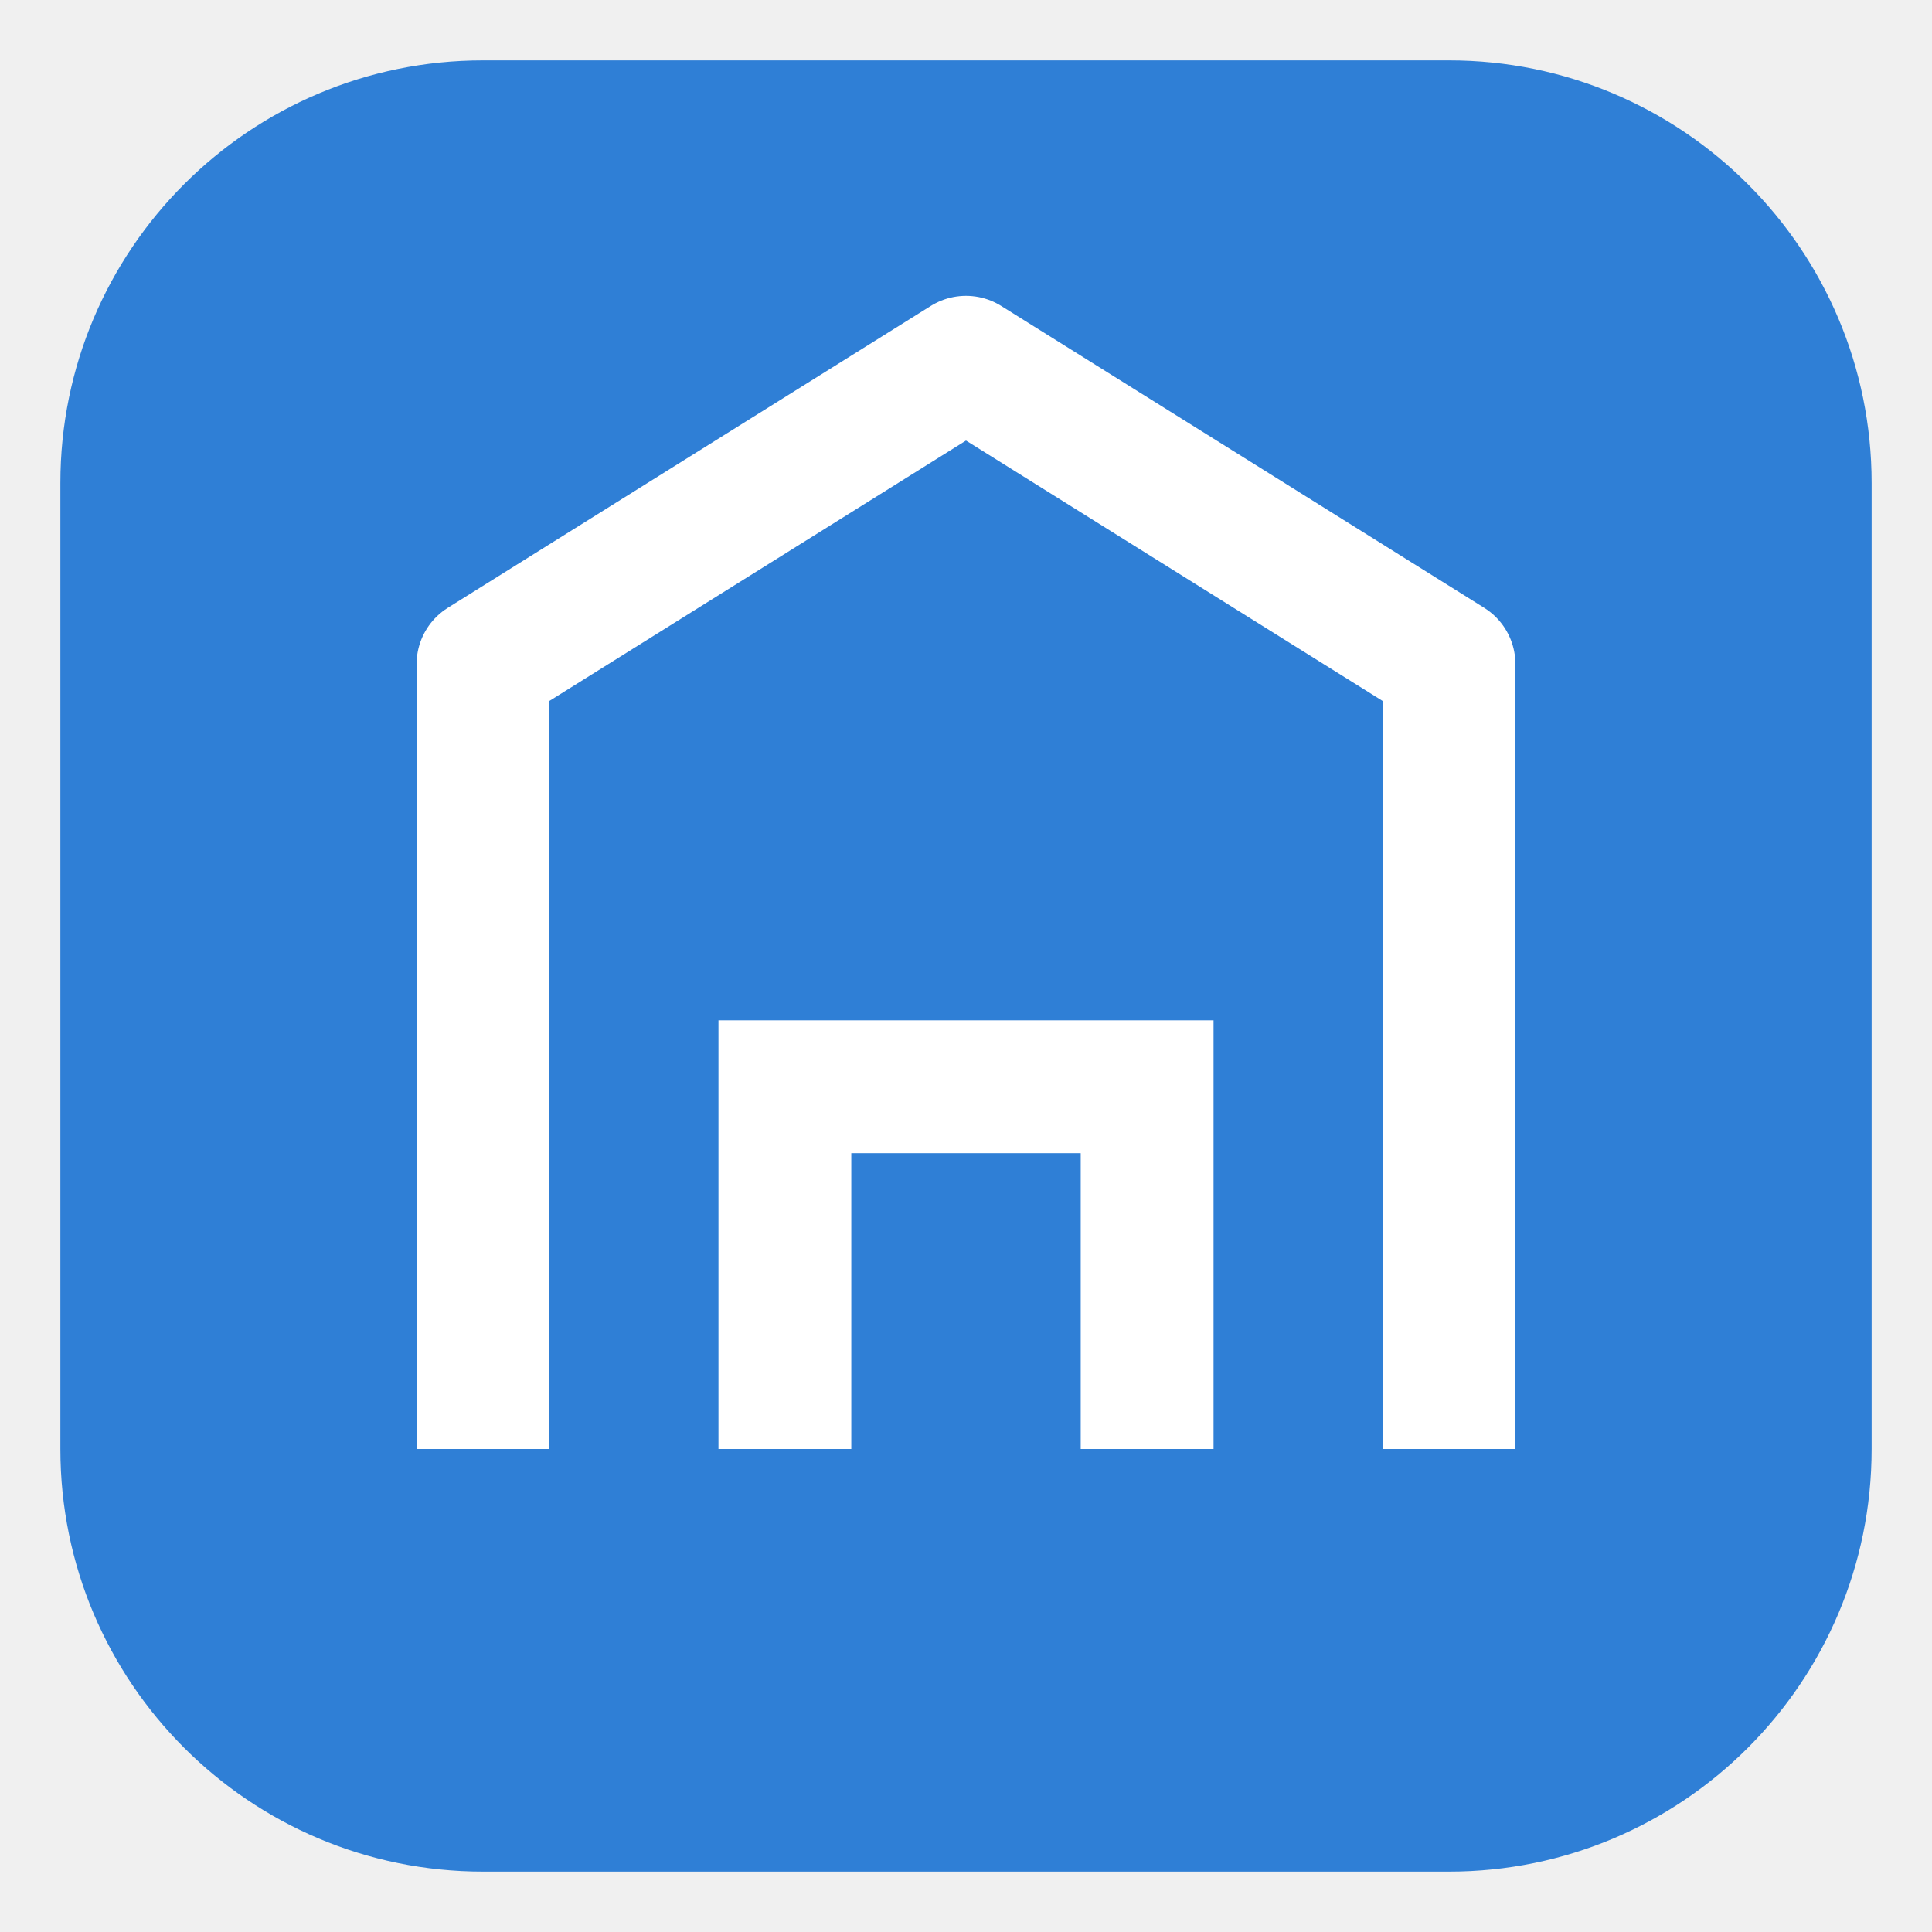
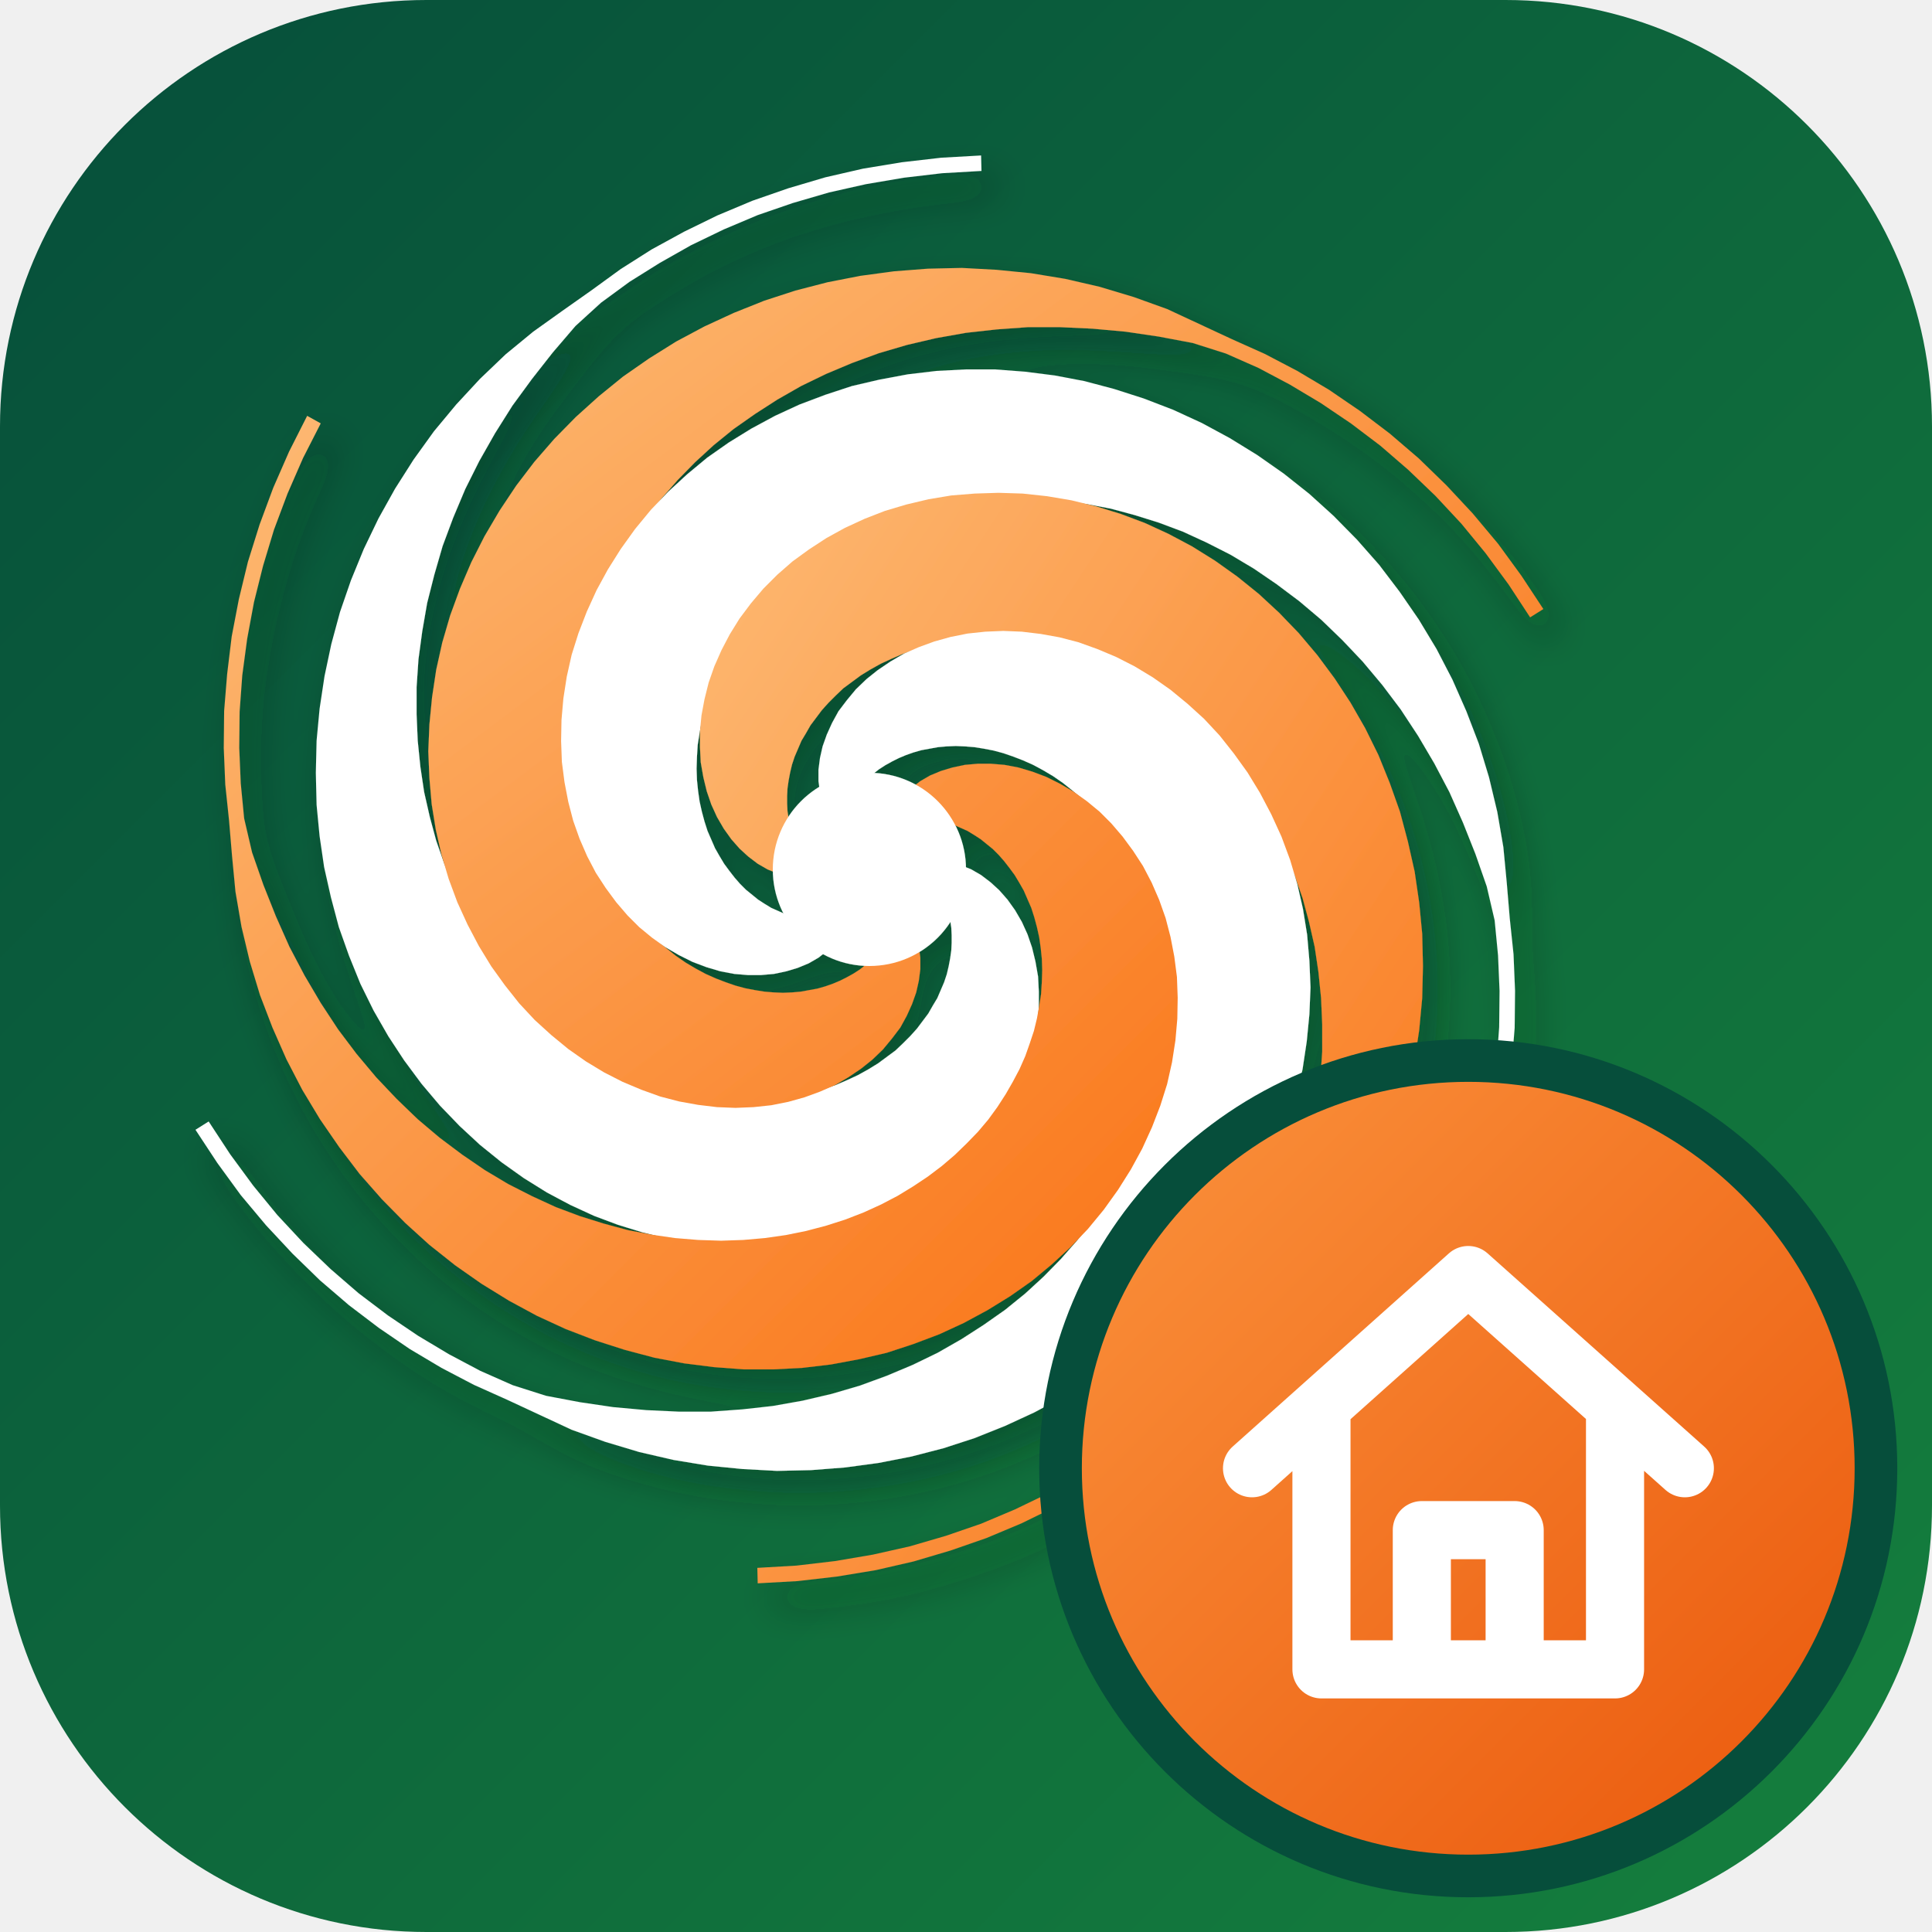
- <svg xmlns="http://www.w3.org/2000/svg" viewBox="0 0 32 32">
-   <rect x="1" y="1" width="30" height="30" rx="7" fill="#2f7fd6" />
-   <path d="M8 24V11l8-5 8 5v13" fill="none" stroke="#fff" stroke-width="2.2" stroke-linejoin="round" />
-   <path d="M13 24v-6h6v6" fill="none" stroke="#fff" stroke-width="2.2" />
+ <svg xmlns="http://www.w3.org/2000/svg" viewBox="0 0 512 512">
+   <defs>
+     <linearGradient id="bg" x1="0" y1="0" x2="1" y2="1">
+       <stop offset="0" stop-color="#064e3b" />
+       <stop offset="1" stop-color="#15803d" />
+     </linearGradient>
+     <linearGradient id="lar" x1="0" y1="0" x2="1" y2="1">
+       <stop offset="0" stop-color="#fdba74" />
+       <stop offset="1" stop-color="#f97316" />
+     </linearGradient>
+     <linearGradient id="selo" x1="0" y1="0" x2="1" y2="1">
+       <stop offset="0" stop-color="#fb923c" />
+       <stop offset="1" stop-color="#ea580c" />
+     </linearGradient>
+     <filter id="sb" x="-10%" y="-10%" width="130%" height="130%">
+       <feDropShadow dx="4" dy="6" stdDeviation="5" flood-color="#022c22" flood-opacity=".35" />
+     </filter>
+   </defs>
+   <rect width="512" height="512" rx="113" fill="url(#bg)" />
+   <g filter="url(#sb)">
+     <path d="M247.4,232.2 L248.4,234.3 L249.3,236.2 L250.2,238.1 L250.8,240.0 L251.4,241.9 L251.8,243.9 L252.1,245.8 L252.2,247.8 L252.2,249.9 L252.1,251.9 L251.8,254.0 L251.4,256.1 L250.9,258.2 L250.2,260.3 L249.3,262.4 L248.4,264.5 L247.2,266.5 L246.0,268.6 L244.5,270.6 L243.0,272.6 L241.2,274.6 L239.3,276.5 L237.3,278.4 L235.0,280.1 L232.7,281.8 L230.1,283.4 L227.4,284.9 L224.6,286.2 L221.6,287.5 L218.4,288.6 L215.1,289.5 L211.7,290.3 L208.2,290.9 L204.5,291.3 L200.7,291.5 L196.8,291.5 L192.8,291.2 L188.7,290.8 L184.6,290.1 L180.4,289.1 L176.2,287.8 L171.9,286.3 L167.7,284.6 L163.4,282.5 L159.2,280.1 L155.0,277.5 L150.9,274.5 L146.9,271.3 L142.9,267.7 L139.1,263.9 L135.5,259.7 L132.0,255.3 L128.6,250.5 L125.5,245.5 L122.7,240.2 L120.0,234.6 L117.7,228.8 L115.6,222.8 L113.9,216.5 L112.4,209.9 L111.4,203.2 L110.7,196.3 L110.4,189.3 L110.4,182.1 L110.9,174.7 L111.9,167.3 L113.2,159.8 L115.1,152.3 L117.3,144.7 L120.1,137.2 L123.3,129.6 L127.0,122.2 L131.2,114.8 L135.8,107.5 L141.0,100.4 L146.5,93.4 L152.5,86.4 L159.3,80.2 L166.8,74.7 L174.8,69.7 L183.1,65.0 L191.8,60.8 L200.8,57.0 L210.1,53.8 L219.7,51.0 L229.5,48.8 L239.5,47.1 L249.7,45.9 L260.1,45.3 L260.0,41.2 L249.4,41.8 L239.0,43.0 L228.7,44.7 L218.7,47.0 L208.9,49.9 L199.4,53.2 L190.1,57.1 L181.3,61.4 L172.7,66.1 L164.5,71.3 L156.8,76.9 L149.0,82.4 L141.3,87.9 L134.0,93.9 L127.2,100.4 L120.9,107.2 L115.0,114.3 L109.6,121.8 L104.7,129.5 L100.3,137.4 L96.4,145.5 L93.0,153.8 L90.1,162.2 L87.8,170.7 L86.0,179.2 L84.7,187.8 L83.9,196.3 L83.7,204.8 L83.9,213.3 L84.7,221.6 L85.9,229.8 L87.7,237.8 L89.8,245.7 L92.5,253.3 L95.5,260.7 L99.0,267.8 L102.9,274.6 L107.1,281.0 L111.7,287.2 L116.6,293.0 L121.8,298.4 L127.2,303.4 L132.9,308.0 L138.8,312.2 L144.9,316.0 L151.1,319.3 L157.4,322.2 L163.8,324.6 L170.3,326.6 L176.8,328.2 L183.3,329.3 L189.8,330.0 L196.2,330.2 L202.5,330.0 L208.7,329.5 L214.7,328.5 L220.6,327.1 L226.3,325.4 L231.7,323.3 L236.9,320.9 L241.8,318.2 L246.4,315.2 L250.8,312.0 L254.8,308.5 L258.5,304.8 L261.8,300.9 L264.8,296.9 L267.4,292.7 L269.6,288.5 L271.5,284.2 L273.0,279.9 L274.1,275.5 L274.9,271.2 L275.3,267.0 L275.3,262.8 L275.1,258.8 L274.4,254.8 L273.5,251.1 L272.3,247.6 L270.8,244.3 L269.0,241.2 L267.0,238.4 L264.8,235.9 L262.5,233.8 L260.0,231.9 L257.4,230.4 L254.7,229.3 L252.0,228.6 L249.2,228.6Z" fill="#ffffff" />
+     <path d="M237.3,246.0 L236.0,248.0 L234.8,249.7 L233.6,251.4 L232.3,252.9 L230.9,254.3 L229.4,255.7 L227.9,256.9 L226.2,258.0 L224.4,259.0 L222.6,259.9 L220.7,260.7 L218.7,261.4 L216.6,262.0 L214.4,262.4 L212.2,262.8 L209.9,263.0 L207.5,263.1 L205.1,263.0 L202.6,262.8 L200.1,262.4 L197.5,261.9 L194.9,261.2 L192.3,260.3 L189.7,259.3 L187.0,258.1 L184.4,256.7 L181.7,255.1 L179.1,253.3 L176.6,251.3 L174.0,249.1 L171.6,246.7 L169.2,244.2 L166.9,241.4 L164.7,238.4 L162.6,235.2 L160.7,231.8 L158.9,228.3 L157.3,224.5 L155.8,220.6 L154.6,216.5 L153.5,212.2 L152.7,207.7 L152.1,203.2 L151.8,198.4 L151.7,193.6 L151.9,188.7 L152.4,183.6 L153.2,178.5 L154.3,173.3 L155.8,168.1 L157.5,162.8 L159.6,157.6 L162.1,152.3 L164.9,147.1 L168.0,142.0 L171.5,136.9 L175.4,132.0 L179.6,127.2 L184.2,122.5 L189.1,118.0 L194.4,113.7 L200.1,109.7 L206.0,105.9 L212.3,102.3 L218.9,99.1 L225.8,96.2 L232.9,93.6 L240.4,91.4 L248.1,89.6 L256.0,88.2 L264.1,87.3 L272.4,86.7 L280.9,86.7 L289.5,87.1 L298.3,87.9 L307.1,89.2 L316.1,90.9 L324.9,93.7 L333.5,97.5 L341.8,101.9 L350.0,106.8 L358.0,112.2 L365.8,118.1 L373.2,124.5 L380.4,131.4 L387.3,138.8 L393.7,146.6 L399.8,154.9 L405.5,163.6 L409.0,161.4 L403.2,152.6 L397.0,144.1 L390.3,136.1 L383.3,128.6 L376.0,121.5 L368.3,114.9 L360.4,108.9 L352.2,103.3 L343.8,98.3 L335.2,93.8 L326.5,89.9 L317.9,85.9 L309.3,81.9 L300.4,78.7 L291.4,76.0 L282.3,73.9 L273.2,72.4 L264.1,71.5 L254.9,71.0 L245.9,71.2 L236.9,71.9 L228.0,73.1 L219.3,74.8 L210.8,77.0 L202.5,79.7 L194.5,82.9 L186.7,86.5 L179.2,90.5 L172.0,95.0 L165.1,99.8 L158.7,105.0 L152.6,110.5 L146.9,116.3 L141.6,122.4 L136.8,128.7 L132.4,135.3 L128.4,142.1 L124.9,149.0 L121.9,156.0 L119.3,163.1 L117.2,170.3 L115.6,177.5 L114.5,184.8 L113.8,192.0 L113.5,199.1 L113.8,206.2 L114.4,213.1 L115.5,219.9 L117.0,226.5 L118.9,232.9 L121.2,239.1 L123.9,245.0 L126.9,250.7 L130.2,256.1 L133.8,261.1 L137.6,265.9 L141.7,270.3 L146.1,274.3 L150.6,278.0 L155.3,281.3 L160.1,284.2 L165.0,286.7 L170.0,288.8 L175.0,290.6 L180.0,291.9 L185.0,292.8 L190.0,293.4 L194.9,293.6 L199.7,293.4 L204.4,292.9 L208.9,292.0 L213.2,290.8 L217.3,289.3 L221.2,287.6 L224.8,285.5 L228.2,283.2 L231.2,280.8 L234.0,278.1 L236.4,275.2 L238.6,272.3 L240.3,269.2 L241.7,266.1 L242.8,263.0 L243.5,259.9 L243.9,256.8 L243.9,253.8 L243.5,250.9 L242.8,248.3 L241.4,245.8Z" fill="url(#lar)" />
+     <path d="M220.3,244.2 L218.0,244.0 L215.9,243.9 L213.8,243.7 L211.9,243.3 L209.9,242.8 L208.0,242.2 L206.2,241.4 L204.4,240.6 L202.6,239.5 L200.9,238.4 L199.3,237.1 L197.7,235.8 L196.1,234.2 L194.7,232.6 L193.3,230.8 L191.9,228.9 L190.7,226.9 L189.5,224.8 L188.5,222.5 L187.5,220.2 L186.7,217.7 L186.0,215.1 L185.4,212.4 L185.0,209.6 L184.7,206.7 L184.6,203.7 L184.7,200.6 L184.9,197.4 L185.4,194.2 L186.0,190.9 L186.8,187.6 L187.9,184.3 L189.1,180.9 L190.6,177.5 L192.4,174.1 L194.3,170.8 L196.5,167.4 L198.9,164.1 L201.6,160.9 L204.6,157.8 L207.8,154.7 L211.2,151.8 L214.9,149.0 L218.8,146.4 L222.9,143.9 L227.3,141.6 L231.9,139.5 L236.8,137.6 L241.8,136.0 L247.1,134.6 L252.5,133.5 L258.1,132.7 L263.8,132.2 L269.7,132.0 L275.8,132.2 L281.9,132.7 L288.1,133.6 L294.4,134.8 L300.7,136.5 L307.1,138.5 L313.5,140.9 L319.8,143.8 L326.1,147.0 L332.3,150.7 L338.3,154.8 L344.3,159.3 L350.1,164.2 L355.7,169.6 L361.1,175.3 L366.3,181.5 L371.2,188.0 L375.8,195.0 L380.1,202.3 L384.1,209.9 L387.7,218.0 L391.0,226.3 L394.0,234.9 L396.1,243.9 L397.0,253.2 L397.4,262.6 L397.3,272.2 L396.6,281.8 L395.3,291.5 L393.5,301.2 L391.1,310.8 L388.2,320.4 L384.6,330.0 L380.5,339.4 L375.8,348.6 L379.4,350.6 L384.2,341.1 L388.4,331.5 L392.0,321.8 L395.1,311.9 L397.5,302.0 L399.4,292.1 L400.6,282.2 L401.4,272.4 L401.5,262.6 L401.1,252.9 L400.1,243.4 L399.3,233.9 L398.4,224.5 L396.8,215.2 L394.6,206.0 L391.9,197.1 L388.6,188.5 L384.9,180.1 L380.7,172.0 L376.0,164.2 L370.9,156.8 L365.5,149.7 L359.6,143.0 L353.4,136.7 L347.0,130.9 L340.2,125.5 L333.2,120.6 L325.9,116.1 L318.5,112.1 L310.9,108.6 L303.1,105.6 L295.3,103.1 L287.4,101.0 L279.5,99.5 L271.6,98.5 L263.7,97.9 L255.9,97.9 L248.2,98.3 L240.6,99.2 L233.1,100.6 L225.8,102.3 L218.8,104.6 L211.9,107.2 L205.4,110.2 L199.1,113.6 L193.1,117.3 L187.4,121.3 L182.1,125.7 L177.1,130.3 L172.5,135.1 L168.3,140.2 L164.5,145.5 L161.1,150.9 L158.1,156.4 L155.5,162.1 L153.3,167.8 L151.5,173.5 L150.2,179.3 L149.3,185.1 L148.8,190.8 L148.7,196.4 L148.9,201.9 L149.6,207.3 L150.6,212.5 L151.9,217.5 L153.6,222.3 L155.6,226.9 L157.9,231.3 L160.5,235.3 L163.3,239.1 L166.3,242.6 L169.4,245.7 L172.8,248.5 L176.3,251.0 L179.9,253.1 L183.5,254.9 L187.2,256.3 L190.9,257.4 L194.6,258.1 L198.2,258.4 L201.7,258.4 L205.1,258.1 L208.4,257.4 L211.4,256.5 L214.3,255.3 L216.9,253.8 L219.2,252.0 L221.1,250.0 L222.6,247.6Z" fill="#ffffff" />
+     <path d="M213.4,228.6 L212.4,226.5 L211.5,224.6 L210.6,222.7 L210.0,220.8 L209.4,218.9 L209.0,216.9 L208.7,215.0 L208.6,213.0 L208.6,210.9 L208.7,208.9 L209.0,206.8 L209.4,204.7 L209.9,202.6 L210.6,200.5 L211.5,198.4 L212.4,196.3 L213.6,194.3 L214.8,192.2 L216.3,190.2 L217.8,188.2 L219.6,186.2 L221.5,184.3 L223.5,182.4 L225.8,180.7 L228.1,179.0 L230.7,177.4 L233.4,175.9 L236.2,174.6 L239.2,173.3 L242.4,172.2 L245.7,171.3 L249.1,170.5 L252.6,169.9 L256.3,169.5 L260.1,169.3 L264.0,169.3 L268.0,169.6 L272.1,170.0 L276.2,170.7 L280.4,171.7 L284.6,173.0 L288.9,174.5 L293.1,176.2 L297.4,178.3 L301.6,180.7 L305.8,183.3 L309.9,186.3 L313.9,189.5 L317.9,193.1 L321.7,196.9 L325.3,201.1 L328.8,205.5 L332.2,210.3 L335.3,215.3 L338.1,220.6 L340.8,226.2 L343.1,232.0 L345.2,238.0 L346.9,244.3 L348.4,250.9 L349.4,257.6 L350.1,264.5 L350.4,271.5 L350.4,278.7 L349.9,286.1 L348.9,293.5 L347.6,301.0 L345.7,308.5 L343.5,316.1 L340.7,323.6 L337.5,331.2 L333.8,338.6 L329.6,346.0 L325.0,353.3 L319.8,360.4 L314.3,367.4 L308.3,374.4 L301.5,380.6 L294.0,386.1 L286.0,391.1 L277.7,395.8 L269.0,400.0 L260.0,403.8 L250.7,407.0 L241.1,409.8 L231.3,412.0 L221.3,413.7 L211.1,414.9 L200.7,415.5 L200.8,419.6 L211.4,419.0 L221.8,417.8 L232.1,416.1 L242.1,413.8 L251.9,410.9 L261.4,407.6 L270.7,403.7 L279.5,399.4 L288.1,394.7 L296.3,389.5 L304.0,383.9 L311.8,378.4 L319.5,372.9 L326.8,366.9 L333.6,360.4 L339.9,353.6 L345.8,346.5 L351.2,339.0 L356.1,331.3 L360.5,323.4 L364.4,315.3 L367.8,307.0 L370.7,298.6 L373.0,290.1 L374.8,281.6 L376.1,273.0 L376.9,264.5 L377.1,256.0 L376.9,247.5 L376.1,239.2 L374.9,231.0 L373.1,223.0 L371.0,215.1 L368.3,207.5 L365.3,200.1 L361.8,193.0 L357.9,186.2 L353.7,179.8 L349.1,173.6 L344.2,167.8 L339.0,162.4 L333.6,157.4 L327.9,152.8 L322.0,148.6 L315.9,144.8 L309.7,141.5 L303.4,138.6 L297.0,136.2 L290.5,134.2 L284.0,132.6 L277.5,131.5 L271.0,130.8 L264.6,130.6 L258.3,130.8 L252.1,131.3 L246.1,132.3 L240.2,133.7 L234.5,135.4 L229.1,137.5 L223.9,139.9 L219.0,142.6 L214.4,145.6 L210.0,148.8 L206.0,152.3 L202.3,156.0 L199.0,159.9 L196.0,163.9 L193.4,168.1 L191.2,172.3 L189.3,176.6 L187.8,180.9 L186.7,185.3 L185.9,189.6 L185.5,193.8 L185.5,198.0 L185.7,202.0 L186.4,206.0 L187.3,209.7 L188.5,213.2 L190.0,216.5 L191.8,219.6 L193.8,222.4 L196.0,224.9 L198.3,227.0 L200.8,228.9 L203.4,230.4 L206.1,231.5 L208.8,232.2 L211.6,232.2Z" fill="url(#lar)" />
+     <path d="M223.5,214.8 L224.8,212.8 L226.0,211.1 L227.2,209.4 L228.5,207.9 L229.9,206.5 L231.4,205.1 L232.9,203.9 L234.6,202.8 L236.4,201.8 L238.2,200.9 L240.1,200.1 L242.1,199.4 L244.2,198.8 L246.4,198.4 L248.6,198.0 L250.9,197.8 L253.3,197.7 L255.7,197.8 L258.2,198.0 L260.7,198.4 L263.3,198.9 L265.9,199.6 L268.5,200.5 L271.1,201.5 L273.8,202.7 L276.4,204.1 L279.1,205.7 L281.7,207.5 L284.2,209.5 L286.8,211.7 L289.2,214.1 L291.6,216.6 L293.9,219.4 L296.1,222.4 L298.2,225.6 L300.1,229.0 L301.9,232.5 L303.5,236.3 L305.0,240.2 L306.2,244.3 L307.3,248.6 L308.1,253.1 L308.7,257.6 L309.0,262.4 L309.1,267.2 L308.9,272.1 L308.4,277.2 L307.6,282.3 L306.5,287.5 L305.0,292.7 L303.3,298.0 L301.2,303.2 L298.7,308.5 L295.9,313.7 L292.8,318.8 L289.3,323.9 L285.4,328.8 L281.2,333.6 L276.6,338.3 L271.7,342.8 L266.4,347.1 L260.7,351.1 L254.8,354.9 L248.5,358.5 L241.9,361.7 L235.0,364.6 L227.9,367.2 L220.4,369.4 L212.7,371.2 L204.8,372.6 L196.7,373.5 L188.4,374.1 L179.9,374.1 L171.3,373.7 L162.5,372.9 L153.7,371.6 L144.7,369.9 L135.9,367.1 L127.3,363.3 L119.0,358.9 L110.8,354.0 L102.8,348.6 L95.0,342.7 L87.6,336.3 L80.4,329.4 L73.5,322.0 L67.1,314.2 L61.0,305.9 L55.3,297.2 L51.8,299.4 L57.6,308.2 L63.8,316.7 L70.5,324.7 L77.5,332.2 L84.8,339.3 L92.5,345.9 L100.4,351.9 L108.6,357.5 L117.0,362.5 L125.6,367.0 L134.3,370.9 L142.9,374.9 L151.5,378.9 L160.4,382.1 L169.4,384.8 L178.5,386.9 L187.6,388.4 L196.7,389.3 L205.9,389.8 L214.9,389.6 L223.9,388.9 L232.8,387.7 L241.5,386.0 L250.0,383.8 L258.3,381.1 L266.3,377.9 L274.1,374.3 L281.6,370.3 L288.8,365.8 L295.7,361.0 L302.1,355.8 L308.2,350.3 L313.9,344.5 L319.2,338.4 L324.0,332.1 L328.4,325.5 L332.4,318.7 L335.9,311.8 L338.9,304.8 L341.5,297.7 L343.6,290.5 L345.2,283.3 L346.3,276.0 L347.0,268.8 L347.3,261.7 L347.0,254.6 L346.4,247.7 L345.3,240.9 L343.8,234.3 L341.9,227.9 L339.6,221.7 L336.9,215.8 L333.9,210.1 L330.6,204.7 L327.0,199.7 L323.2,194.9 L319.1,190.5 L314.7,186.5 L310.2,182.8 L305.5,179.5 L300.7,176.6 L295.8,174.1 L290.8,172.0 L285.8,170.2 L280.8,168.9 L275.8,168.0 L270.8,167.4 L265.9,167.2 L261.1,167.4 L256.4,167.9 L251.9,168.8 L247.6,170.0 L243.5,171.5 L239.6,173.2 L236.0,175.3 L232.6,177.6 L229.6,180.0 L226.8,182.7 L224.4,185.6 L222.2,188.5 L220.5,191.6 L219.1,194.7 L218.0,197.8 L217.3,200.9 L216.9,204.0 L216.9,207.0 L217.3,209.9 L218.0,212.5 L219.4,215.0Z" fill="#ffffff" />
+     <path d="M240.5,216.6 L242.8,216.8 L244.9,216.9 L247.0,217.1 L248.9,217.5 L250.9,218.0 L252.8,218.6 L254.6,219.4 L256.4,220.2 L258.2,221.3 L259.9,222.4 L261.5,223.7 L263.1,225.0 L264.7,226.6 L266.1,228.2 L267.5,230.0 L268.9,231.9 L270.1,233.9 L271.3,236.0 L272.3,238.3 L273.3,240.6 L274.1,243.1 L274.8,245.7 L275.4,248.4 L275.8,251.2 L276.1,254.1 L276.2,257.1 L276.1,260.2 L275.9,263.4 L275.4,266.6 L274.8,269.9 L274.0,273.2 L272.9,276.5 L271.7,279.9 L270.2,283.3 L268.4,286.7 L266.5,290.0 L264.3,293.4 L261.9,296.7 L259.2,299.9 L256.2,303.0 L253.0,306.1 L249.6,309.0 L245.9,311.8 L242.0,314.4 L237.9,316.9 L233.5,319.2 L228.9,321.3 L224.0,323.2 L219.0,324.8 L213.7,326.2 L208.3,327.3 L202.7,328.1 L197.0,328.6 L191.1,328.8 L185.0,328.6 L178.9,328.1 L172.7,327.2 L166.4,326.0 L160.1,324.3 L153.7,322.3 L147.3,319.9 L141.0,317.0 L134.7,313.8 L128.5,310.1 L122.5,306.0 L116.5,301.5 L110.7,296.6 L105.1,291.2 L99.7,285.5 L94.5,279.3 L89.6,272.8 L85.0,265.8 L80.7,258.5 L76.7,250.9 L73.1,242.8 L69.8,234.5 L66.8,225.9 L64.7,216.9 L63.8,207.6 L63.4,198.2 L63.5,188.6 L64.2,179.0 L65.5,169.3 L67.3,159.6 L69.7,150.0 L72.6,140.4 L76.2,130.8 L80.3,121.4 L85.0,112.2 L81.4,110.2 L76.6,119.7 L72.4,129.3 L68.8,139.0 L65.7,148.9 L63.3,158.8 L61.4,168.7 L60.2,178.6 L59.4,188.4 L59.3,198.2 L59.7,207.9 L60.7,217.4 L61.5,226.9 L62.4,236.3 L64.0,245.6 L66.2,254.8 L68.9,263.7 L72.2,272.3 L75.9,280.7 L80.1,288.8 L84.8,296.6 L89.9,304.0 L95.3,311.1 L101.2,317.8 L107.4,324.1 L113.8,329.9 L120.6,335.3 L127.6,340.2 L134.9,344.7 L142.3,348.7 L149.9,352.2 L157.7,355.2 L165.5,357.7 L173.4,359.8 L181.3,361.3 L189.2,362.3 L197.1,362.9 L204.9,362.9 L212.6,362.5 L220.2,361.6 L227.7,360.2 L235.0,358.5 L242.0,356.2 L248.9,353.6 L255.4,350.6 L261.7,347.2 L267.7,343.5 L273.4,339.5 L278.7,335.1 L283.7,330.5 L288.3,325.7 L292.5,320.6 L296.3,315.3 L299.7,309.9 L302.7,304.4 L305.3,298.7 L307.5,293.0 L309.3,287.3 L310.6,281.5 L311.5,275.7 L312.0,270.0 L312.1,264.4 L311.9,258.9 L311.2,253.5 L310.2,248.3 L308.9,243.3 L307.2,238.5 L305.2,233.9 L302.9,229.5 L300.3,225.5 L297.5,221.7 L294.5,218.2 L291.4,215.1 L288.0,212.3 L284.5,209.8 L280.9,207.7 L277.3,205.9 L273.6,204.5 L269.9,203.4 L266.2,202.7 L262.6,202.4 L259.1,202.4 L255.7,202.7 L252.4,203.4 L249.4,204.3 L246.5,205.5 L243.9,207.0 L241.6,208.8 L239.7,210.8 L238.2,213.2Z" fill="url(#lar)" />
+     <circle cx="230.4" cy="230.4" r="25.6" fill="#ffffff" />
+   </g>
+   <circle cx="389.1" cy="389.1" r="113.7" fill="#064e3b" />
+   <circle cx="389.1" cy="389.1" r="102.4" fill="url(#selo)" />
+   <path d="M331.8,389.1 L389.1,337.9 L446.5,389.1 M350.2,374.8 L350.2,442.4 L428.0,442.4 L428.0,374.8 M376.8,442.4 L376.8,405.5 L401.4,405.5 L401.4,442.4" fill="none" stroke="#ffffff" stroke-width="15.4" stroke-linecap="round" stroke-linejoin="round" />
</svg>
